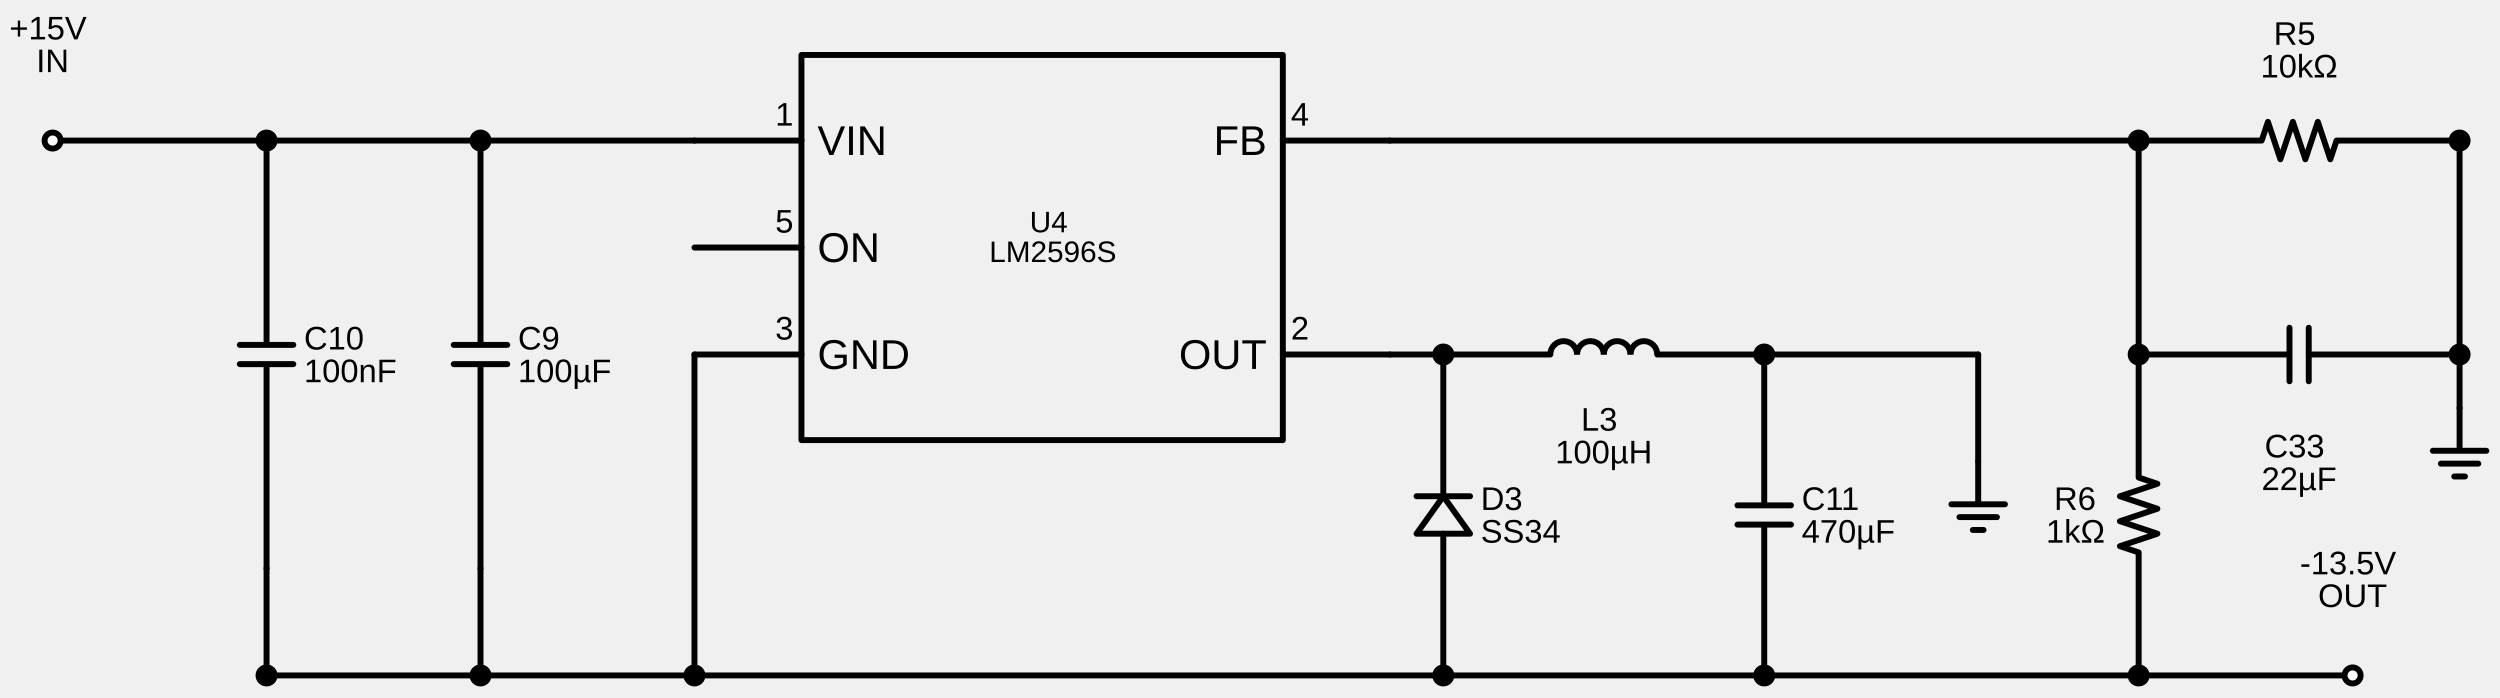
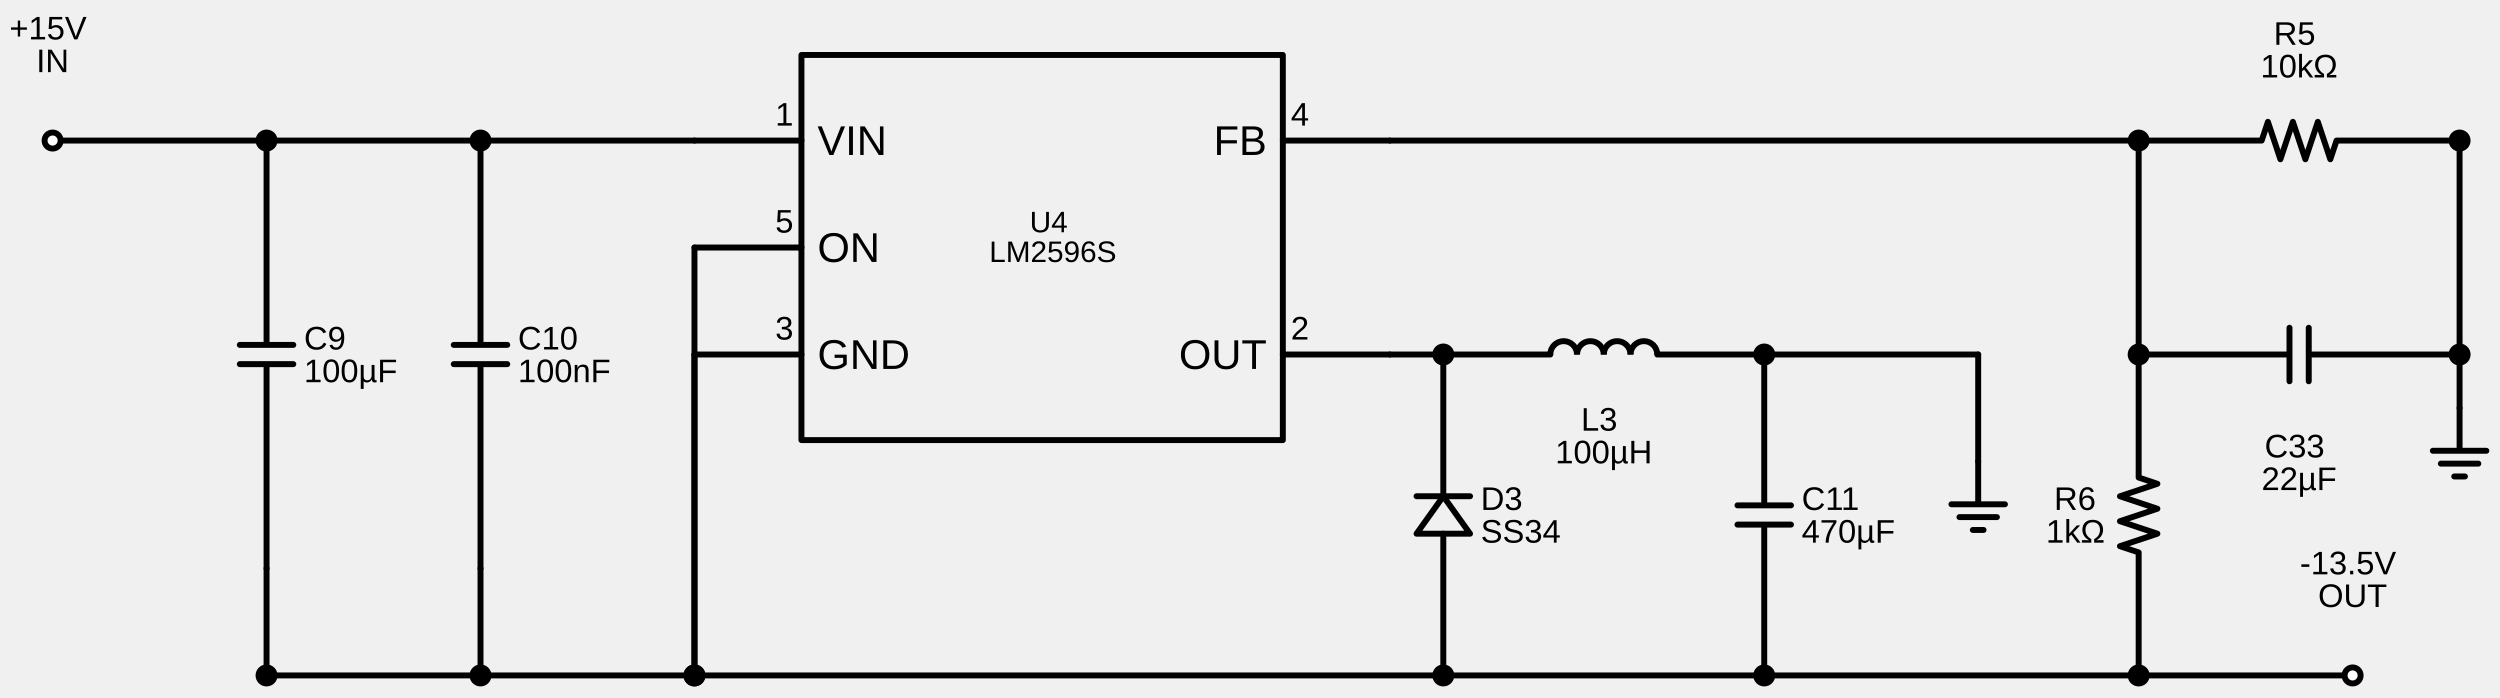
<svg xmlns="http://www.w3.org/2000/svg" xml:lang="en" height="234.6pt" width="841.301pt" viewBox="-269.701 -148.1 841.301 234.6">
  <path d="M 252.0 -28.8 a 4.5 4.5 0 1 1 9.0 0.0" style="stroke:black;fill:none;stroke-width:2.0;stroke-dasharray:-;" />
  <path d="M 261.0 -28.8 a 4.5 4.5 0 1 1 9.0 0.0" style="stroke:black;fill:none;stroke-width:2.0;stroke-dasharray:-;" />
  <path d="M 270.0 -28.8 a 4.5 4.5 0 1 1 9.0 0.0" style="stroke:black;fill:none;stroke-width:2.0;stroke-dasharray:-;" />
  <path d="M 279.0 -28.8 a 4.5 4.5 0 1 1 9.0 0.0" style="stroke:black;fill:none;stroke-width:2.0;stroke-dasharray:-;" />
  <polygon points="207.0,31.5 216.0,18.9 225.0,31.5 " style="stroke:black;fill:none;stroke-width:2.0;stroke-dasharray:-;stroke-linecap:round;stroke-linejoin:round;" />
  <path d="M 0.0,-0.0 L 162.0,-0.0 L 162.0,-129.6 L 0.0,-129.6 L 0.0,-0.0" style="stroke:black;fill:none;stroke-width:2.0;stroke-dasharray:-;stroke-linecap:round;stroke-linejoin:round;" />
  <path d="M 0.0,-28.8 L -36.0,-28.8" style="stroke:black;fill:none;stroke-width:2.0;stroke-dasharray:-;stroke-linecap:round;stroke-linejoin:round;" />
  <path d="M 0.0,-64.8 L -36.0,-64.8" style="stroke:black;fill:none;stroke-width:2.0;stroke-dasharray:-;stroke-linecap:round;stroke-linejoin:round;" />
  <path d="M 0.0,-100.8 L -36.0,-100.8" style="stroke:black;fill:none;stroke-width:2.0;stroke-dasharray:-;stroke-linecap:round;stroke-linejoin:round;" />
  <path d="M 162.0,-28.8 L 198.0,-28.8" style="stroke:black;fill:none;stroke-width:2.0;stroke-dasharray:-;stroke-linecap:round;stroke-linejoin:round;" />
  <path d="M 162.0,-100.8 L 198.0,-100.8" style="stroke:black;fill:none;stroke-width:2.0;stroke-dasharray:-;stroke-linecap:round;stroke-linejoin:round;" />
  <path d="M -36.0,-100.8 L -72.0,-100.8 L -108.0,-100.8" style="stroke:black;fill:none;stroke-width:2.0;stroke-dasharray:-;stroke-linecap:round;stroke-linejoin:round;" />
  <path d="M -108.0,-100.8 L -144.0,-100.8 L -180.0,-100.8" style="stroke:black;fill:none;stroke-width:2.0;stroke-dasharray:-;stroke-linecap:round;stroke-linejoin:round;" />
  <path d="M -180.0,-100.8 L -216.0,-100.8 L -252.0,-100.8" style="stroke:black;fill:none;stroke-width:2.0;stroke-dasharray:-;stroke-linecap:round;stroke-linejoin:round;" />
  <path d="M -180.0,-100.8 L -180.0,-32.04 M -171.0,-32.04 L -189.0,-32.04 M -171.0,-25.56 L -189.0,-25.56 M -180.0,-25.56 L -180,43.2" style="stroke:black;fill:none;stroke-width:2.0;stroke-dasharray:-;stroke-linecap:round;stroke-linejoin:round;" />
  <path d="M -180,43.2 L -180,61.2 L -180,79.2" style="stroke:black;fill:none;stroke-width:2.0;stroke-dasharray:-;stroke-linecap:round;stroke-linejoin:round;" />
  <path d="M -108.0,-100.8 L -108,-32.04 M -99,-32.04 L -117,-32.04 M -99,-25.56 L -117,-25.56 M -108,-25.56 L -108,43.2" style="stroke:black;fill:none;stroke-width:2.0;stroke-dasharray:-;stroke-linecap:round;stroke-linejoin:round;" />
  <path d="M -108,43.2 L -108,61.2 L -108,79.2" style="stroke:black;fill:none;stroke-width:2.0;stroke-dasharray:-;stroke-linecap:round;stroke-linejoin:round;" />
  <path d="M -36.0,-28.8 L -36,25.2 L -36,79.2" style="stroke:black;fill:none;stroke-width:2.0;stroke-dasharray:-;stroke-linecap:round;stroke-linejoin:round;" />
+   <path d="M -36.0,-64.8 L -36,7.2 L -36,79.2" style="stroke:black;fill:none;stroke-width:2.0;stroke-dasharray:-;stroke-linecap:round;stroke-linejoin:round;" />
  <path d="M 198.0,-28.8 L 207.0,-28.8 L 216.0,-28.8" style="stroke:black;fill:none;stroke-width:2.0;stroke-dasharray:-;stroke-linecap:round;stroke-linejoin:round;" />
  <path d="M 216.0,-28.8 L 252.0,-28.8 M 288.0,-28.8 L 324.0,-28.8" style="stroke:black;fill:none;stroke-width:2.0;stroke-dasharray:-;stroke-linecap:round;stroke-linejoin:round;" />
  <path d="M 324.0,-28.8 L 360.0,-28.8 L 396.0,-28.8" style="stroke:black;fill:none;stroke-width:2.0;stroke-dasharray:-;stroke-linecap:round;stroke-linejoin:round;" />
  <path d="M 396.0,-28.8 L 396.0,-10.8 L 396.0,7.2" style="stroke:black;fill:none;stroke-width:2.0;stroke-dasharray:-;stroke-linecap:round;stroke-linejoin:round;" />
  <path d="M 396.0,7.2 L 396.0,21.6 L 387.0,21.6 L 405.0,21.6 M 389.7,25.92 L 402.3,25.92 M 394.2,30.24 L 397.8,30.24" style="stroke:black;fill:none;stroke-width:2.0;stroke-dasharray:-;stroke-linecap:round;stroke-linejoin:round;" />
  <path d="M 324.0,-28.8 L 324.0,21.96 M 333.0,21.96 L 315.0,21.96 M 333.0,28.44 L 315.0,28.44 M 324.0,28.44 L 324.0,79.2" style="stroke:black;fill:none;stroke-width:2.0;stroke-dasharray:-;stroke-linecap:round;stroke-linejoin:round;" />
  <path d="M 324.0,79.2 L 324.0,79.2 L 324.0,79.2" style="stroke:black;fill:none;stroke-width:2.0;stroke-dasharray:-;stroke-linecap:round;stroke-linejoin:round;" />
  <path d="M 216.0,-28.8 L 216.0,18.9 M 207.0,18.9 L 225.0,18.9 M 216.0,31.5 L 216,79.2" style="stroke:black;fill:none;stroke-width:2.0;stroke-dasharray:-;stroke-linecap:round;stroke-linejoin:round;" />
  <path d="M 216,79.2 L 216,79.2 L 216,79.2" style="stroke:black;fill:none;stroke-width:2.0;stroke-dasharray:-;stroke-linecap:round;stroke-linejoin:round;" />
  <path d="M -180,79.2 L 72,79.2 L 324.0,79.2" style="stroke:black;fill:none;stroke-width:2.0;stroke-dasharray:-;stroke-linecap:round;stroke-linejoin:round;" />
  <path d="M 324.0,79.2 L 387.0,79.2 L 450.0,79.2" style="stroke:black;fill:none;stroke-width:2.0;stroke-dasharray:-;stroke-linecap:round;stroke-linejoin:round;" />
  <path d="M 450.0,79.2 L 486.0,79.2 L 522.0,79.2" style="stroke:black;fill:none;stroke-width:2.0;stroke-dasharray:-;stroke-linecap:round;stroke-linejoin:round;" />
  <path d="M 450.0,79.2 L 450.0,37.8 L 443.7,35.7 L 456.3,31.5 L 443.7,27.3 L 456.3,23.1 L 443.7,18.9 L 456.3,14.7 L 450.0,12.6 L 450.0,-28.8" style="stroke:black;fill:none;stroke-width:2.0;stroke-dasharray:-;stroke-linecap:round;stroke-linejoin:round;" />
  <path d="M 450.0,-28.8 L 500.76,-28.8 M 500.76,-37.8 L 500.76,-19.8 M 507.24,-37.8 L 507.24,-19.8 M 507.24,-28.8 L 558.0,-28.8" style="stroke:black;fill:none;stroke-width:2.0;stroke-dasharray:-;stroke-linecap:round;stroke-linejoin:round;" />
  <path d="M 558.0,-28.8 L 558.0,-19.8 L 558.0,-10.8" style="stroke:black;fill:none;stroke-width:2.0;stroke-dasharray:-;stroke-linecap:round;stroke-linejoin:round;" />
  <path d="M 558.0,-10.8 L 558.0,3.6 L 549.0,3.6 L 567.0,3.6 M 551.7,7.92 L 564.3,7.92 M 556.2,12.24 L 559.8,12.24" style="stroke:black;fill:none;stroke-width:2.0;stroke-dasharray:-;stroke-linecap:round;stroke-linejoin:round;" />
  <path d="M 450.0,-28.8 L 450.0,-64.8 L 450.0,-100.8" style="stroke:black;fill:none;stroke-width:2.0;stroke-dasharray:-;stroke-linecap:round;stroke-linejoin:round;" />
  <path d="M 450.0,-100.8 L 491.4,-100.8 L 493.5,-107.1 L 497.7,-94.5 L 501.9,-107.1 L 506.1,-94.5 L 510.3,-107.1 L 514.5,-94.5 L 516.6,-100.8 L 558.0,-100.8" style="stroke:black;fill:none;stroke-width:2.0;stroke-dasharray:-;stroke-linecap:round;stroke-linejoin:round;" />
  <path d="M 558.0,-100.8 L 558.0,-64.8 L 558.0,-28.8" style="stroke:black;fill:none;stroke-width:2.0;stroke-dasharray:-;stroke-linecap:round;stroke-linejoin:round;" />
  <path d="M 450.0,-100.8 L 324.0,-100.8 L 198.0,-100.8" style="stroke:black;fill:none;stroke-width:2.0;stroke-dasharray:-;stroke-linecap:round;stroke-linejoin:round;" />
  <text x="-2.7" y="-42.5" dominant-baseline="ideographic" fill="black" font-size="11" font-family="Arial" text-anchor="end">
    <tspan x="-2.7" dy="11">3</tspan>
  </text>
  <text x="5.4" y="-42.8" dominant-baseline="central" fill="black" font-size="14" font-family="Arial" text-anchor="start">
    <tspan x="5.4" dy="14">GND</tspan>
  </text>
  <text x="-2.7" y="-78.5" dominant-baseline="ideographic" fill="black" font-size="11" font-family="Arial" text-anchor="end">
    <tspan x="-2.7" dy="11">5</tspan>
  </text>
  <text x="5.4" y="-78.8" dominant-baseline="central" fill="black" font-size="14" font-family="Arial" text-anchor="start">
    <tspan x="5.4" dy="14">ON</tspan>
  </text>
  <text x="-2.7" y="-114.5" dominant-baseline="ideographic" fill="black" font-size="11" font-family="Arial" text-anchor="end">
    <tspan x="-2.7" dy="11">1</tspan>
  </text>
  <text x="5.4" y="-114.8" dominant-baseline="central" fill="black" font-size="14" font-family="Arial" text-anchor="start">
    <tspan x="5.4" dy="14">VIN</tspan>
  </text>
  <text x="164.7" y="-42.5" dominant-baseline="ideographic" fill="black" font-size="11" font-family="Arial" text-anchor="start">
    <tspan x="164.7" dy="11">2</tspan>
  </text>
  <text x="156.6" y="-42.8" dominant-baseline="central" fill="black" font-size="14" font-family="Arial" text-anchor="end">
    <tspan x="156.6" dy="14">OUT</tspan>
  </text>
  <text x="164.7" y="-114.5" dominant-baseline="ideographic" fill="black" font-size="11" font-family="Arial" text-anchor="start">
    <tspan x="164.7" dy="11">4</tspan>
  </text>
  <text x="156.6" y="-114.8" dominant-baseline="central" fill="black" font-size="14" font-family="Arial" text-anchor="end">
    <tspan x="156.6" dy="14">FB</tspan>
  </text>
  <text x="84.6" y="-83.4" dominant-baseline="central" fill="black" font-size="10" font-family="Arial" text-anchor="middle">
    <tspan x="84.6" dy="10">U4</tspan>
    <tspan x="84.6" dy="10">LM2596S</tspan>
  </text>
  <text x="-167.4" y="-45.3" dominant-baseline="central" fill="black" font-size="11" font-family="Arial" text-anchor="start">
-     <tspan x="-167.4" dy="11">C10</tspan>
-     <tspan x="-167.4" dy="11">100nF</tspan>
+     <tspan x="-167.4" dy="11">C9</tspan>
+     <tspan x="-167.4" dy="11">100µF</tspan>
  </text>
  <text x="-95.4" y="-45.3" dominant-baseline="central" fill="black" font-size="11" font-family="Arial" text-anchor="start">
-     <tspan x="-95.4" dy="11">C9</tspan>
-     <tspan x="-95.4" dy="11">100µF</tspan>
+     <tspan x="-95.4" dy="11">C10</tspan>
+     <tspan x="-95.4" dy="11">100nF</tspan>
  </text>
  <text x="270.0" y="-21.8" dominant-baseline="hanging" fill="black" font-size="11" font-family="Arial" text-anchor="middle">
    <tspan x="270.0" dy="11">L3</tspan>
    <tspan x="270.0" dy="11">100µH</tspan>
  </text>
  <text x="336.6" y="8.7" dominant-baseline="central" fill="black" font-size="11" font-family="Arial" text-anchor="start">
    <tspan x="336.6" dy="11">C11</tspan>
    <tspan x="336.6" dy="11">470µF</tspan>
  </text>
  <text x="228.6" y="8.7" dominant-baseline="central" fill="black" font-size="11" font-family="Arial" text-anchor="start">
    <tspan x="228.6" dy="11">D3</tspan>
    <tspan x="228.6" dy="11">SS34</tspan>
  </text>
  <text x="438.66" y="8.7" dominant-baseline="central" fill="black" font-size="11" font-family="Arial" text-anchor="end">
    <tspan x="438.66" dy="11">R6</tspan>
    <tspan x="438.66" dy="11">1kΩ</tspan>
  </text>
  <text x="504.0" y="-12.8" dominant-baseline="hanging" fill="black" font-size="11" font-family="Arial" text-anchor="middle">
    <tspan x="504.0" dy="11">C33</tspan>
    <tspan x="504.0" dy="11">22µF</tspan>
  </text>
  <text x="504.0" y="-141.7" dominant-baseline="ideographic" fill="black" font-size="11" font-family="Arial" text-anchor="middle">
    <tspan x="504.0" dy="11">R5</tspan>
    <tspan x="504.0" dy="11">10kΩ</tspan>
  </text>
  <circle cx="-108.0" cy="-100.8" r="2.7" style="stroke:black;fill:black;stroke-width:2.0;stroke-dasharray:-;" />
  <circle cx="-180.0" cy="-100.8" r="2.7" style="stroke:black;fill:black;stroke-width:2.0;stroke-dasharray:-;" />
  <circle cx="-252.0" cy="-100.8" r="2.7" style="stroke:black;fill:white;stroke-width:2.0;stroke-dasharray:-;" />
  <text x="-252.0" y="-143.5" dominant-baseline="ideographic" fill="black" font-size="11" font-family="Arial" text-anchor="middle">
    <tspan x="-252.0" dy="11">+15V</tspan>
    <tspan x="-252.0" dy="11">IN</tspan>
  </text>
  <circle cx="-180" cy="79.2" r="2.7" style="stroke:black;fill:black;stroke-width:2.0;stroke-dasharray:-;" />
  <circle cx="-108" cy="79.2" r="2.7" style="stroke:black;fill:black;stroke-width:2.0;stroke-dasharray:-;" />
  <circle cx="-36" cy="79.2" r="2.7" style="stroke:black;fill:black;stroke-width:2.0;stroke-dasharray:-;" />
+   <circle cx="-36" cy="79.2" r="2.7" style="stroke:black;fill:black;stroke-width:2.0;stroke-dasharray:-;" />
  <circle cx="216.0" cy="-28.8" r="2.7" style="stroke:black;fill:black;stroke-width:2.0;stroke-dasharray:-;" />
  <circle cx="324.0" cy="-28.8" r="2.7" style="stroke:black;fill:black;stroke-width:2.0;stroke-dasharray:-;" />
  <circle cx="324.0" cy="79.2" r="2.7" style="stroke:black;fill:black;stroke-width:2.0;stroke-dasharray:-;" />
  <circle cx="216" cy="79.2" r="2.7" style="stroke:black;fill:black;stroke-width:2.0;stroke-dasharray:-;" />
  <circle cx="450.0" cy="79.2" r="2.7" style="stroke:black;fill:black;stroke-width:2.0;stroke-dasharray:-;" />
  <circle cx="522.0" cy="79.2" r="2.7" style="stroke:black;fill:white;stroke-width:2.0;stroke-dasharray:-;" />
  <text x="522.0" y="36.5" dominant-baseline="ideographic" fill="black" font-size="11" font-family="Arial" text-anchor="middle">
    <tspan x="522.0" dy="11">-13.5V</tspan>
    <tspan x="522.0" dy="11">OUT</tspan>
  </text>
  <circle cx="450.0" cy="-28.8" r="2.7" style="stroke:black;fill:black;stroke-width:2.0;stroke-dasharray:-;" />
  <circle cx="558.0" cy="-28.8" r="2.7" style="stroke:black;fill:black;stroke-width:2.0;stroke-dasharray:-;" />
  <circle cx="450.0" cy="-100.8" r="2.7" style="stroke:black;fill:black;stroke-width:2.0;stroke-dasharray:-;" />
  <circle cx="558.0" cy="-100.8" r="2.7" style="stroke:black;fill:black;stroke-width:2.0;stroke-dasharray:-;" />
</svg>
